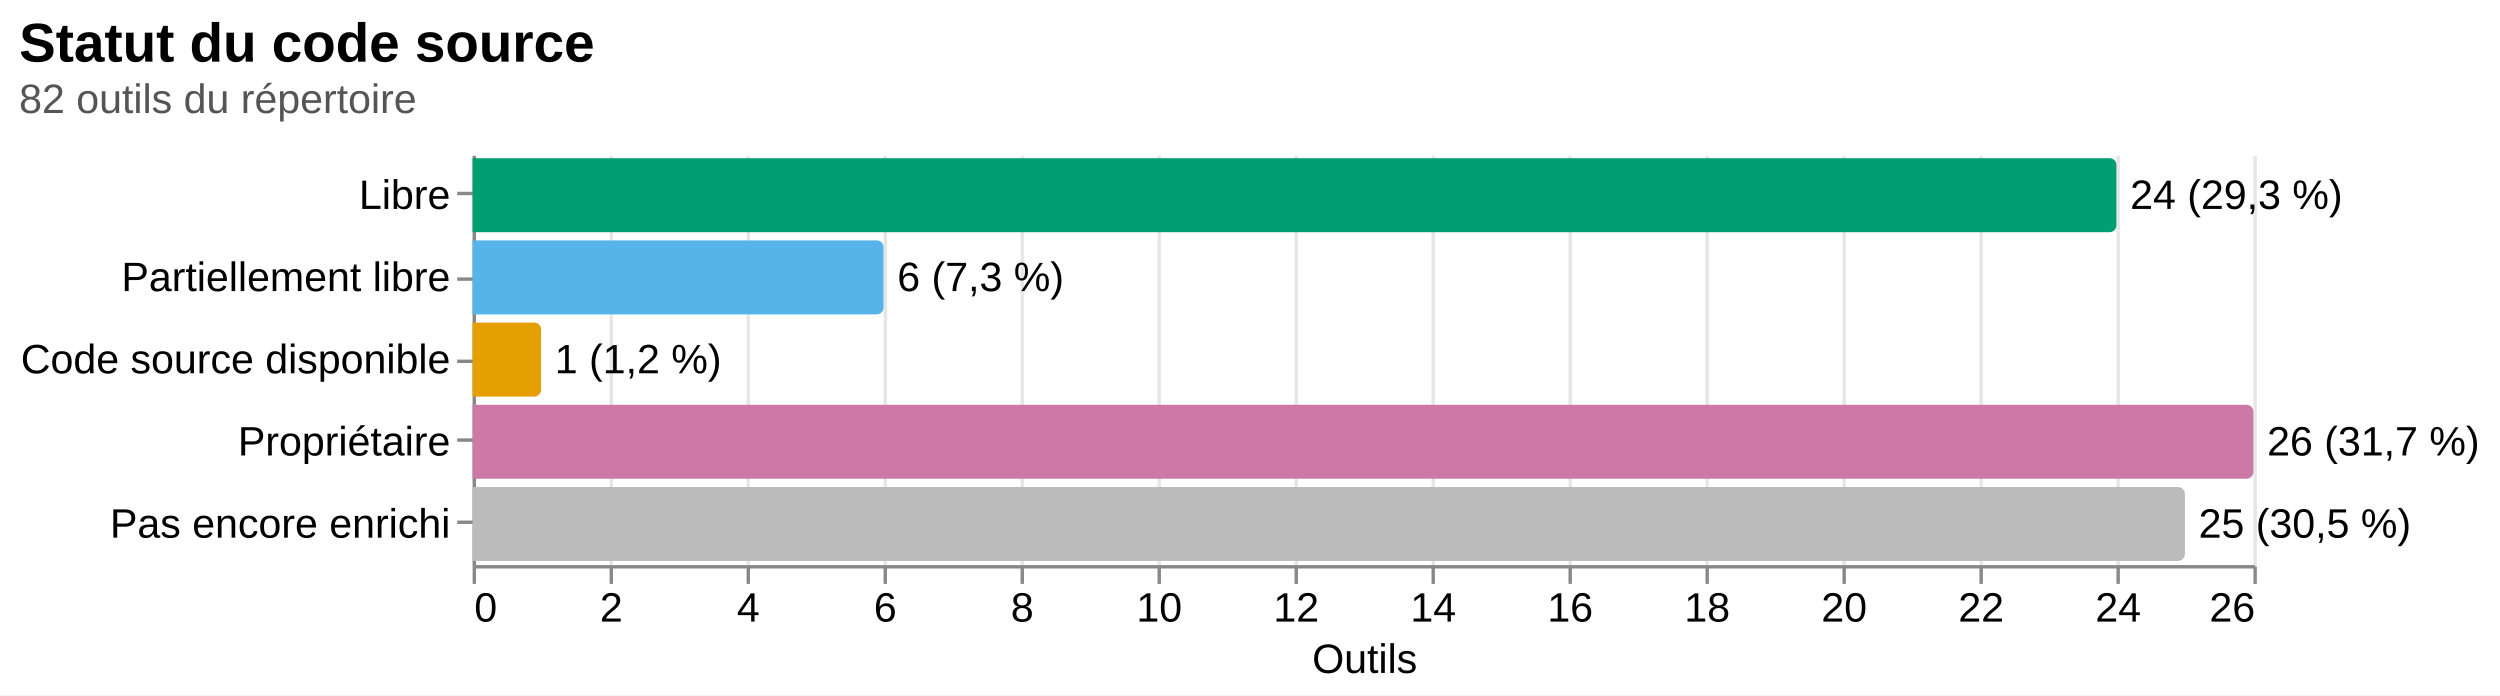
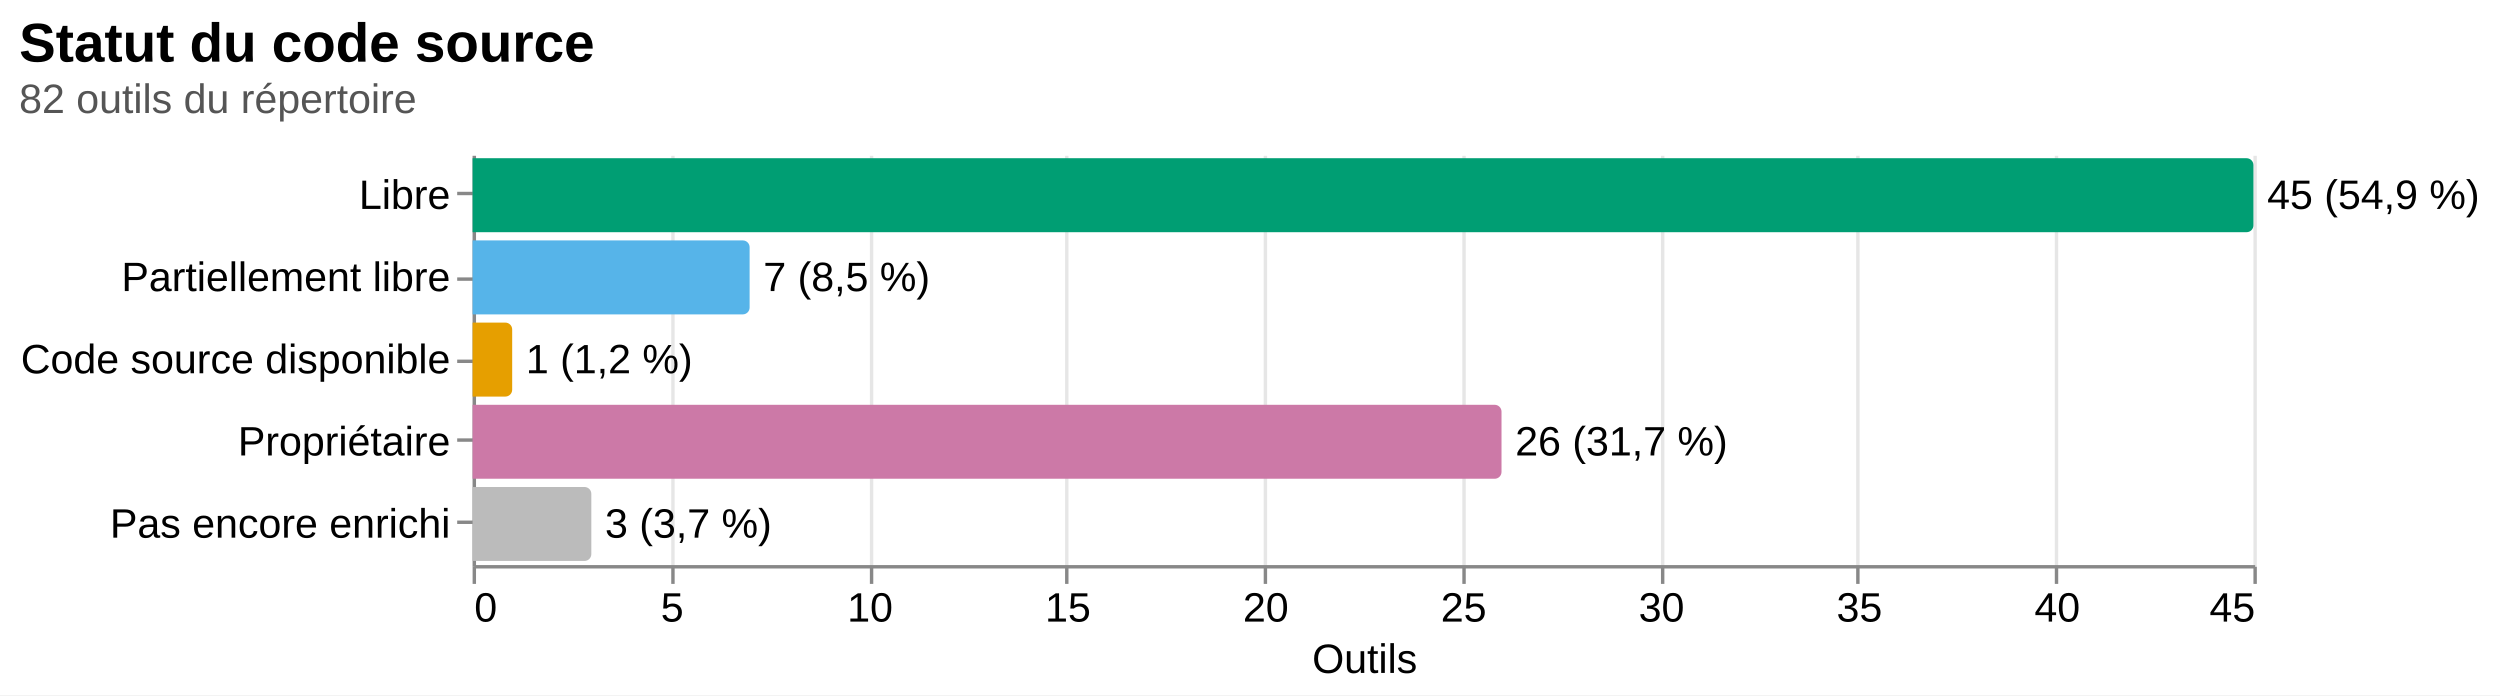
<svg xmlns="http://www.w3.org/2000/svg" version="1.1" class="marks" width="730" height="203" viewBox="0 0 730 203">
  <rect width="730" height="203" fill="white" />
  <g fill="none" stroke-miterlimit="10" transform="translate(138,45)">
    <g class="mark-group role-frame root" role="graphics-object" aria-roledescription="group mark container">
      <g transform="translate(0,0)">
        <path class="background" aria-hidden="true" d="M0,0h520v120h-520Z" />
        <g>
          <g class="mark-group role-axis" aria-hidden="true">
            <g transform="translate(0.5,120.5)">
              <path class="background" aria-hidden="true" d="M0,0h0v0h0Z" pointer-events="none" />
              <g>
                <g class="mark-rule role-axis-grid" pointer-events="none">
                  <line transform="translate(0,0)" x2="0" y2="-120" stroke="#E6E6E6" stroke-width="1" opacity="1" />
-                   <line transform="translate(40,0)" x2="0" y2="-120" stroke="#E6E6E6" stroke-width="1" opacity="1" />
-                   <line transform="translate(80,0)" x2="0" y2="-120" stroke="#E6E6E6" stroke-width="1" opacity="1" />
-                   <line transform="translate(120,0)" x2="0" y2="-120" stroke="#E6E6E6" stroke-width="1" opacity="1" />
-                   <line transform="translate(160,0)" x2="0" y2="-120" stroke="#E6E6E6" stroke-width="1" opacity="1" />
-                   <line transform="translate(200,0)" x2="0" y2="-120" stroke="#E6E6E6" stroke-width="1" opacity="1" />
-                   <line transform="translate(240,0)" x2="0" y2="-120" stroke="#E6E6E6" stroke-width="1" opacity="1" />
-                   <line transform="translate(280,0)" x2="0" y2="-120" stroke="#E6E6E6" stroke-width="1" opacity="1" />
-                   <line transform="translate(320,0)" x2="0" y2="-120" stroke="#E6E6E6" stroke-width="1" opacity="1" />
-                   <line transform="translate(360,0)" x2="0" y2="-120" stroke="#E6E6E6" stroke-width="1" opacity="1" />
-                   <line transform="translate(400,0)" x2="0" y2="-120" stroke="#E6E6E6" stroke-width="1" opacity="1" />
-                   <line transform="translate(440,0)" x2="0" y2="-120" stroke="#E6E6E6" stroke-width="1" opacity="1" />
-                   <line transform="translate(480,0)" x2="0" y2="-120" stroke="#E6E6E6" stroke-width="1" opacity="1" />
+                   <line transform="translate(58,0)" x2="0" y2="-120" stroke="#E6E6E6" stroke-width="1" opacity="1" />
+                   <line transform="translate(116,0)" x2="0" y2="-120" stroke="#E6E6E6" stroke-width="1" opacity="1" />
+                   <line transform="translate(173,0)" x2="0" y2="-120" stroke="#E6E6E6" stroke-width="1" opacity="1" />
+                   <line transform="translate(231,0)" x2="0" y2="-120" stroke="#E6E6E6" stroke-width="1" opacity="1" />
+                   <line transform="translate(289,0)" x2="0" y2="-120" stroke="#E6E6E6" stroke-width="1" opacity="1" />
+                   <line transform="translate(347,0)" x2="0" y2="-120" stroke="#E6E6E6" stroke-width="1" opacity="1" />
+                   <line transform="translate(404,0)" x2="0" y2="-120" stroke="#E6E6E6" stroke-width="1" opacity="1" />
+                   <line transform="translate(462,0)" x2="0" y2="-120" stroke="#E6E6E6" stroke-width="1" opacity="1" />
                  <line transform="translate(520,0)" x2="0" y2="-120" stroke="#E6E6E6" stroke-width="1" opacity="1" />
                </g>
              </g>
              <path class="foreground" aria-hidden="true" d="" pointer-events="none" display="none" />
            </g>
          </g>
-           <g class="mark-group role-axis" role="graphics-symbol" aria-roledescription="axis" aria-label="X-axis titled 'Outils' for a linear scale with values from 0 to 26">
+           <g class="mark-group role-axis" role="graphics-symbol" aria-roledescription="axis" aria-label="X-axis titled 'Outils' for a linear scale with values from 0 to 45">
            <g transform="translate(0.5,120.5)">
              <path class="background" aria-hidden="true" d="M0,0h0v0h0Z" pointer-events="none" />
              <g>
                <g class="mark-rule role-axis-tick" pointer-events="none">
                  <line transform="translate(0,0)" x2="0" y2="5" stroke="#888888" stroke-width="1" opacity="1" />
-                   <line transform="translate(40,0)" x2="0" y2="5" stroke="#888888" stroke-width="1" opacity="1" />
-                   <line transform="translate(80,0)" x2="0" y2="5" stroke="#888888" stroke-width="1" opacity="1" />
-                   <line transform="translate(120,0)" x2="0" y2="5" stroke="#888888" stroke-width="1" opacity="1" />
-                   <line transform="translate(160,0)" x2="0" y2="5" stroke="#888888" stroke-width="1" opacity="1" />
-                   <line transform="translate(200,0)" x2="0" y2="5" stroke="#888888" stroke-width="1" opacity="1" />
-                   <line transform="translate(240,0)" x2="0" y2="5" stroke="#888888" stroke-width="1" opacity="1" />
-                   <line transform="translate(280,0)" x2="0" y2="5" stroke="#888888" stroke-width="1" opacity="1" />
-                   <line transform="translate(320,0)" x2="0" y2="5" stroke="#888888" stroke-width="1" opacity="1" />
-                   <line transform="translate(360,0)" x2="0" y2="5" stroke="#888888" stroke-width="1" opacity="1" />
-                   <line transform="translate(400,0)" x2="0" y2="5" stroke="#888888" stroke-width="1" opacity="1" />
-                   <line transform="translate(440,0)" x2="0" y2="5" stroke="#888888" stroke-width="1" opacity="1" />
-                   <line transform="translate(480,0)" x2="0" y2="5" stroke="#888888" stroke-width="1" opacity="1" />
+                   <line transform="translate(58,0)" x2="0" y2="5" stroke="#888888" stroke-width="1" opacity="1" />
+                   <line transform="translate(116,0)" x2="0" y2="5" stroke="#888888" stroke-width="1" opacity="1" />
+                   <line transform="translate(173,0)" x2="0" y2="5" stroke="#888888" stroke-width="1" opacity="1" />
+                   <line transform="translate(231,0)" x2="0" y2="5" stroke="#888888" stroke-width="1" opacity="1" />
+                   <line transform="translate(289,0)" x2="0" y2="5" stroke="#888888" stroke-width="1" opacity="1" />
+                   <line transform="translate(347,0)" x2="0" y2="5" stroke="#888888" stroke-width="1" opacity="1" />
+                   <line transform="translate(404,0)" x2="0" y2="5" stroke="#888888" stroke-width="1" opacity="1" />
+                   <line transform="translate(462,0)" x2="0" y2="5" stroke="#888888" stroke-width="1" opacity="1" />
                  <line transform="translate(520,0)" x2="0" y2="5" stroke="#888888" stroke-width="1" opacity="1" />
                </g>
                <g class="mark-text role-axis-label" pointer-events="none">
                  <text text-anchor="start" transform="translate(0,16)" font-family="Liberation Sans, Helvetica, Arial, sans-serif" font-size="12px" fill="#000" opacity="1">0</text>
-                   <text text-anchor="middle" transform="translate(40,16)" font-family="Liberation Sans, Helvetica, Arial, sans-serif" font-size="12px" fill="#000" opacity="1">2</text>
-                   <text text-anchor="middle" transform="translate(80,16)" font-family="Liberation Sans, Helvetica, Arial, sans-serif" font-size="12px" fill="#000" opacity="1">4</text>
-                   <text text-anchor="middle" transform="translate(120,16)" font-family="Liberation Sans, Helvetica, Arial, sans-serif" font-size="12px" fill="#000" opacity="1">6</text>
-                   <text text-anchor="middle" transform="translate(160,16)" font-family="Liberation Sans, Helvetica, Arial, sans-serif" font-size="12px" fill="#000" opacity="1">8</text>
-                   <text text-anchor="middle" transform="translate(200,16)" font-family="Liberation Sans, Helvetica, Arial, sans-serif" font-size="12px" fill="#000" opacity="1">10</text>
-                   <text text-anchor="middle" transform="translate(240,16)" font-family="Liberation Sans, Helvetica, Arial, sans-serif" font-size="12px" fill="#000" opacity="1">12</text>
-                   <text text-anchor="middle" transform="translate(280,16)" font-family="Liberation Sans, Helvetica, Arial, sans-serif" font-size="12px" fill="#000" opacity="1">14</text>
-                   <text text-anchor="middle" transform="translate(320,16)" font-family="Liberation Sans, Helvetica, Arial, sans-serif" font-size="12px" fill="#000" opacity="1">16</text>
-                   <text text-anchor="middle" transform="translate(360,16)" font-family="Liberation Sans, Helvetica, Arial, sans-serif" font-size="12px" fill="#000" opacity="1">18</text>
-                   <text text-anchor="middle" transform="translate(400,16)" font-family="Liberation Sans, Helvetica, Arial, sans-serif" font-size="12px" fill="#000" opacity="1">20</text>
-                   <text text-anchor="middle" transform="translate(440,16)" font-family="Liberation Sans, Helvetica, Arial, sans-serif" font-size="12px" fill="#000" opacity="1">22</text>
-                   <text text-anchor="middle" transform="translate(480,16)" font-family="Liberation Sans, Helvetica, Arial, sans-serif" font-size="12px" fill="#000" opacity="1">24</text>
-                   <text text-anchor="end" transform="translate(520,16)" font-family="Liberation Sans, Helvetica, Arial, sans-serif" font-size="12px" fill="#000" opacity="1">26</text>
+                   <text text-anchor="middle" transform="translate(57.77778,16)" font-family="Liberation Sans, Helvetica, Arial, sans-serif" font-size="12px" fill="#000" opacity="1">5</text>
+                   <text text-anchor="middle" transform="translate(115.5556,16)" font-family="Liberation Sans, Helvetica, Arial, sans-serif" font-size="12px" fill="#000" opacity="1">10</text>
+                   <text text-anchor="middle" transform="translate(173.3333,16)" font-family="Liberation Sans, Helvetica, Arial, sans-serif" font-size="12px" fill="#000" opacity="1">15</text>
+                   <text text-anchor="middle" transform="translate(231.1111,16)" font-family="Liberation Sans, Helvetica, Arial, sans-serif" font-size="12px" fill="#000" opacity="1">20</text>
+                   <text text-anchor="middle" transform="translate(288.8889,16)" font-family="Liberation Sans, Helvetica, Arial, sans-serif" font-size="12px" fill="#000" opacity="1">25</text>
+                   <text text-anchor="middle" transform="translate(346.6667,16)" font-family="Liberation Sans, Helvetica, Arial, sans-serif" font-size="12px" fill="#000" opacity="1">30</text>
+                   <text text-anchor="middle" transform="translate(404.4444,16)" font-family="Liberation Sans, Helvetica, Arial, sans-serif" font-size="12px" fill="#000" opacity="1">35</text>
+                   <text text-anchor="middle" transform="translate(462.2222,16)" font-family="Liberation Sans, Helvetica, Arial, sans-serif" font-size="12px" fill="#000" opacity="1">40</text>
+                   <text text-anchor="end" transform="translate(520,16)" font-family="Liberation Sans, Helvetica, Arial, sans-serif" font-size="12px" fill="#000" opacity="1">45</text>
                </g>
                <g class="mark-rule role-axis-domain" pointer-events="none">
                  <line transform="translate(0,0)" x2="520" y2="0" stroke="#888888" stroke-width="1" opacity="1" />
                </g>
                <g class="mark-text role-axis-title" pointer-events="none">
                  <text text-anchor="middle" transform="translate(260,31)" font-family="Liberation Sans, Helvetica, Arial, sans-serif" font-size="12px" font-weight="normal" fill="#000" opacity="1">Outils</text>
                </g>
              </g>
              <path class="foreground" aria-hidden="true" d="" pointer-events="none" display="none" />
            </g>
          </g>
          <g class="mark-group role-axis" role="graphics-symbol" aria-roledescription="axis" aria-label="Y-axis for a discrete scale with 5 values: Libre, Partiellement libre, Code source disponible, Propriétaire, Pas encore enrichi">
            <g transform="translate(0.5,0.5)">
              <path class="background" aria-hidden="true" d="M0,0h0v0h0Z" pointer-events="none" />
              <g>
                <g class="mark-rule role-axis-tick" pointer-events="none">
                  <line transform="translate(0,11)" x2="-5" y2="0" stroke="#888888" stroke-width="1" opacity="1" />
                  <line transform="translate(0,36)" x2="-5" y2="0" stroke="#888888" stroke-width="1" opacity="1" />
                  <line transform="translate(0,60)" x2="-5" y2="0" stroke="#888888" stroke-width="1" opacity="1" />
                  <line transform="translate(0,83)" x2="-5" y2="0" stroke="#888888" stroke-width="1" opacity="1" />
                  <line transform="translate(0,107)" x2="-5" y2="0" stroke="#888888" stroke-width="1" opacity="1" />
                </g>
                <g class="mark-text role-axis-label" pointer-events="none">
                  <text text-anchor="end" transform="translate(-7,15.5)" font-family="Liberation Sans, Helvetica, Arial, sans-serif" font-size="12px" fill="#000" opacity="1">Libre</text>
                  <text text-anchor="end" transform="translate(-7,39.5)" font-family="Liberation Sans, Helvetica, Arial, sans-serif" font-size="12px" fill="#000" opacity="1">Partiellement libre</text>
                  <text text-anchor="end" transform="translate(-7,63.5)" font-family="Liberation Sans, Helvetica, Arial, sans-serif" font-size="12px" fill="#000" opacity="1">Code source disponible</text>
                  <text text-anchor="end" transform="translate(-7,87.5)" font-family="Liberation Sans, Helvetica, Arial, sans-serif" font-size="12px" fill="#000" opacity="1">Propriétaire</text>
                  <text text-anchor="end" transform="translate(-7,111.5)" font-family="Liberation Sans, Helvetica, Arial, sans-serif" font-size="12px" fill="#000" opacity="1">Pas encore enrichi</text>
                </g>
                <g class="mark-rule role-axis-domain" pointer-events="none">
                  <line transform="translate(0,0)" x2="0" y2="120" stroke="#888888" stroke-width="1" opacity="1" />
                </g>
              </g>
              <path class="foreground" aria-hidden="true" d="" pointer-events="none" display="none" />
            </g>
          </g>
          <g class="mark-group role-scope" role="graphics-object" aria-roledescription="group mark container">
            <g transform="translate(0,1.2)">
-               <path class="background" aria-hidden="true" d="M0,0L478,0C479.104,0,480,0.896,480,2L480,19.6C480,20.704,479.104,21.6,478,21.6L0,21.6C0,21.6,0,21.6,0,21.6L0,0C0,0,0,0,0,0Z" />
+               <path class="background" aria-hidden="true" d="M0,0L518,0C519.104,0,520,0.896,520,2L520,19.6C520,20.704,519.104,21.6,518,21.6L0,21.6C0,21.6,0,21.6,0,21.6L0,0C0,0,0,0,0,0Z" />
              <g clip-path="url(#clip1)">
                <g class="mark-group role-scope" role="graphics-object" aria-roledescription="group mark container">
                  <g transform="translate(0,0)">
                    <path class="background" aria-hidden="true" d="M0,0h0v21.6h0Z" />
                    <g>
                      <g class="mark-rect role-mark layer_0_marks" role="graphics-object" aria-roledescription="rect mark container">
-                         <path aria-label="Outils: 24; statut: Libre" role="graphics-symbol" aria-roledescription="bar" d="M0,0h480v21.6h-480Z" fill="#009E73" />
+                         <path aria-label="Outils: 45; statut: Libre" role="graphics-symbol" aria-roledescription="bar" d="M0,0h520v21.6h-520Z" fill="#009E73" />
                      </g>
                    </g>
                    <path class="foreground" aria-hidden="true" d="" display="none" />
                  </g>
                </g>
              </g>
              <path class="foreground" aria-hidden="true" d="" display="none" />
            </g>
            <g transform="translate(0,25.2)">
-               <path class="background" aria-hidden="true" d="M0,0L118,0C119.104,0,120,0.896,120,2L120,19.6C120,20.704,119.104,21.6,118,21.6L0,21.6C0,21.6,0,21.6,0,21.6L0,0C0,0,0,0,0,0Z" />
+               <path class="background" aria-hidden="true" d="M0,0L78.889,0C79.993,0,80.889,0.896,80.889,2L80.889,19.6C80.889,20.704,79.993,21.6,78.889,21.6L0,21.6C0,21.6,0,21.6,0,21.6L0,0C0,0,0,0,0,0Z" />
              <g clip-path="url(#clip2)">
                <g class="mark-group role-scope" role="graphics-object" aria-roledescription="group mark container">
                  <g transform="translate(0,0)">
                    <path class="background" aria-hidden="true" d="M0,0h0v21.6h0Z" />
                    <g>
                      <g class="mark-rect role-mark layer_0_marks" role="graphics-object" aria-roledescription="rect mark container">
-                         <path aria-label="Outils: 6; statut: Partiellement libre" role="graphics-symbol" aria-roledescription="bar" d="M0,0h120v21.6h-120Z" fill="#56B4E9" />
+                         <path aria-label="Outils: 7; statut: Partiellement libre" role="graphics-symbol" aria-roledescription="bar" d="M0,0h80.889v21.6h-80.889Z" fill="#56B4E9" />
                      </g>
                    </g>
                    <path class="foreground" aria-hidden="true" d="" display="none" />
                  </g>
                </g>
              </g>
              <path class="foreground" aria-hidden="true" d="" display="none" />
            </g>
            <g transform="translate(0,49.2)">
-               <path class="background" aria-hidden="true" d="M0,0L18,0C19.104,0,20,0.896,20,2L20,19.6C20,20.704,19.104,21.6,18,21.6L0,21.6C0,21.6,0,21.6,0,21.6L0,0C0,0,0,0,0,0Z" />
+               <path class="background" aria-hidden="true" d="M0,0L9.556,0C10.659,0,11.556,0.896,11.556,2L11.556,19.6C11.556,20.704,10.659,21.6,9.556,21.6L0,21.6C0,21.6,0,21.6,0,21.6L0,0C0,0,0,0,0,0Z" />
              <g clip-path="url(#clip3)">
                <g class="mark-group role-scope" role="graphics-object" aria-roledescription="group mark container">
                  <g transform="translate(0,0)">
                    <path class="background" aria-hidden="true" d="M0,0h0v21.6h0Z" />
                    <g>
                      <g class="mark-rect role-mark layer_0_marks" role="graphics-object" aria-roledescription="rect mark container">
-                         <path aria-label="Outils: 1; statut: Code source disponible" role="graphics-symbol" aria-roledescription="bar" d="M0,0h20v21.6h-20Z" fill="#E69F00" />
+                         <path aria-label="Outils: 1; statut: Code source disponible" role="graphics-symbol" aria-roledescription="bar" d="M0,0h11.556v21.6h-11.556Z" fill="#E69F00" />
                      </g>
                    </g>
                    <path class="foreground" aria-hidden="true" d="" display="none" />
                  </g>
                </g>
              </g>
              <path class="foreground" aria-hidden="true" d="" display="none" />
            </g>
            <g transform="translate(0,73.2)">
-               <path class="background" aria-hidden="true" d="M0,0L518,0C519.104,0,520,0.896,520,2L520,19.6C520,20.704,519.104,21.6,518,21.6L0,21.6C0,21.6,0,21.6,0,21.6L0,0C0,0,0,0,0,0Z" />
+               <path class="background" aria-hidden="true" d="M0,0L298.444,0C299.548,0,300.444,0.896,300.444,2L300.444,19.6C300.444,20.704,299.548,21.6,298.444,21.6L0,21.6C0,21.6,0,21.6,0,21.6L0,0C0,0,0,0,0,0Z" />
              <g clip-path="url(#clip4)">
                <g class="mark-group role-scope" role="graphics-object" aria-roledescription="group mark container">
                  <g transform="translate(0,0)">
                    <path class="background" aria-hidden="true" d="M0,0h0v21.6h0Z" />
                    <g>
                      <g class="mark-rect role-mark layer_0_marks" role="graphics-object" aria-roledescription="rect mark container">
-                         <path aria-label="Outils: 26; statut: Propriétaire" role="graphics-symbol" aria-roledescription="bar" d="M0,0h520v21.6h-520Z" fill="#CC79A7" />
+                         <path aria-label="Outils: 26; statut: Propriétaire" role="graphics-symbol" aria-roledescription="bar" d="M0,0h300.444v21.6h-300.444Z" fill="#CC79A7" />
                      </g>
                    </g>
                    <path class="foreground" aria-hidden="true" d="" display="none" />
                  </g>
                </g>
              </g>
              <path class="foreground" aria-hidden="true" d="" display="none" />
            </g>
            <g transform="translate(0,97.2)">
-               <path class="background" aria-hidden="true" d="M0,0L498,0C499.104,0,500,0.896,500,2L500,19.6C500,20.704,499.104,21.6,498,21.6L0,21.6C0,21.6,0,21.6,0,21.6L0,0C0,0,0,0,0,0Z" />
+               <path class="background" aria-hidden="true" d="M0,0L32.667,0C33.77,0,34.667,0.896,34.667,2L34.667,19.6C34.667,20.704,33.77,21.6,32.667,21.6L0,21.6C0,21.6,0,21.6,0,21.6L0,0C0,0,0,0,0,0Z" />
              <g clip-path="url(#clip5)">
                <g class="mark-group role-scope" role="graphics-object" aria-roledescription="group mark container">
                  <g transform="translate(0,0)">
                    <path class="background" aria-hidden="true" d="M0,0h0v21.6h0Z" />
                    <g>
                      <g class="mark-rect role-mark layer_0_marks" role="graphics-object" aria-roledescription="rect mark container">
-                         <path aria-label="Outils: 25; statut: Pas encore enrichi" role="graphics-symbol" aria-roledescription="bar" d="M0,0h500v21.6h-500Z" fill="#BBBBBB" />
+                         <path aria-label="Outils: 3; statut: Pas encore enrichi" role="graphics-symbol" aria-roledescription="bar" d="M0,0h34.667v21.6h-34.667Z" fill="#BBBBBB" />
                      </g>
                    </g>
                    <path class="foreground" aria-hidden="true" d="" display="none" />
                  </g>
                </g>
              </g>
              <path class="foreground" aria-hidden="true" d="" display="none" />
            </g>
          </g>
          <g class="mark-text role-mark layer_1_marks" role="graphics-object" aria-roledescription="text mark container">
-             <text aria-label="n: 24; statut: Libre; etiquette: 24 (29,3 %)" role="graphics-symbol" aria-roledescription="text mark" text-anchor="start" transform="translate(484,16)" font-family="Liberation Sans, Helvetica, Arial, sans-serif" font-size="12px" fill="black">24 (29,3 %)</text>
-             <text aria-label="n: 6; statut: Partiellement libre; etiquette: 6 (7,3 %)" role="graphics-symbol" aria-roledescription="text mark" text-anchor="start" transform="translate(124,40)" font-family="Liberation Sans, Helvetica, Arial, sans-serif" font-size="12px" fill="black">6 (7,3 %)</text>
-             <text aria-label="n: 1; statut: Code source disponible; etiquette: 1 (1,2 %)" role="graphics-symbol" aria-roledescription="text mark" text-anchor="start" transform="translate(24,64)" font-family="Liberation Sans, Helvetica, Arial, sans-serif" font-size="12px" fill="black">1 (1,2 %)</text>
-             <text aria-label="n: 26; statut: Propriétaire; etiquette: 26 (31,7 %)" role="graphics-symbol" aria-roledescription="text mark" text-anchor="start" transform="translate(524,88)" font-family="Liberation Sans, Helvetica, Arial, sans-serif" font-size="12px" fill="black">26 (31,7 %)</text>
-             <text aria-label="n: 25; statut: Pas encore enrichi; etiquette: 25 (30,5 %)" role="graphics-symbol" aria-roledescription="text mark" text-anchor="start" transform="translate(504,112)" font-family="Liberation Sans, Helvetica, Arial, sans-serif" font-size="12px" fill="black">25 (30,5 %)</text>
+             <text aria-label="n: 45; statut: Libre; etiquette: 45 (54,9 %)" role="graphics-symbol" aria-roledescription="text mark" text-anchor="start" transform="translate(524,16)" font-family="Liberation Sans, Helvetica, Arial, sans-serif" font-size="12px" fill="black">45 (54,9 %)</text>
+             <text aria-label="n: 7; statut: Partiellement libre; etiquette: 7 (8,5 %)" role="graphics-symbol" aria-roledescription="text mark" text-anchor="start" transform="translate(84.88889,40)" font-family="Liberation Sans, Helvetica, Arial, sans-serif" font-size="12px" fill="black">7 (8,5 %)</text>
+             <text aria-label="n: 1; statut: Code source disponible; etiquette: 1 (1,2 %)" role="graphics-symbol" aria-roledescription="text mark" text-anchor="start" transform="translate(15.55556,64)" font-family="Liberation Sans, Helvetica, Arial, sans-serif" font-size="12px" fill="black">1 (1,2 %)</text>
+             <text aria-label="n: 26; statut: Propriétaire; etiquette: 26 (31,7 %)" role="graphics-symbol" aria-roledescription="text mark" text-anchor="start" transform="translate(304.4444,88)" font-family="Liberation Sans, Helvetica, Arial, sans-serif" font-size="12px" fill="black">26 (31,7 %)</text>
+             <text aria-label="n: 3; statut: Pas encore enrichi; etiquette: 3 (3,7 %)" role="graphics-symbol" aria-roledescription="text mark" text-anchor="start" transform="translate(38.66667,112)" font-family="Liberation Sans, Helvetica, Arial, sans-serif" font-size="12px" fill="black">3 (3,7 %)</text>
          </g>
          <g class="mark-group role-title">
            <g transform="translate(-132.4141,-40)">
              <path class="background" aria-hidden="true" d="M0,0h0v0h0Z" pointer-events="none" />
              <g>
                <g class="mark-text role-title-text" role="graphics-symbol" aria-roledescription="title" aria-label="Title text 'Statut du code source'" pointer-events="none">
                  <text text-anchor="start" transform="translate(0,13)" font-family="Liberation Sans, Helvetica, Arial, sans-serif" font-size="16px" font-weight="bold" fill="#000" opacity="1">Statut du code source</text>
                </g>
                <g class="mark-text role-title-subtitle" role="graphics-symbol" aria-roledescription="subtitle" aria-label="Subtitle text '82 outils du répertoire'" pointer-events="none">
                  <text text-anchor="start" transform="translate(0,28)" font-family="Liberation Sans, Helvetica, Arial, sans-serif" font-size="12px" fill="#555555" opacity="1">82 outils du répertoire</text>
                </g>
              </g>
              <path class="foreground" aria-hidden="true" d="" pointer-events="none" display="none" />
            </g>
          </g>
        </g>
        <path class="foreground" aria-hidden="true" d="" display="none" />
      </g>
    </g>
  </g>
  <defs>
    <clipPath id="clip1">
-       <path d="M0,0L478,0C479.104,0,480,0.896,480,2L480,19.6C480,20.704,479.104,21.6,478,21.6L0,21.6C0,21.6,0,21.6,0,21.6L0,0C0,0,0,0,0,0Z" />
+       <path d="M0,0L518,0C519.104,0,520,0.896,520,2L520,19.6C520,20.704,519.104,21.6,518,21.6L0,21.6C0,21.6,0,21.6,0,21.6L0,0C0,0,0,0,0,0Z" />
    </clipPath>
    <clipPath id="clip2">
-       <path d="M0,0L118,0C119.104,0,120,0.896,120,2L120,19.6C120,20.704,119.104,21.6,118,21.6L0,21.6C0,21.6,0,21.6,0,21.6L0,0C0,0,0,0,0,0Z" />
+       <path d="M0,0L78.889,0C79.993,0,80.889,0.896,80.889,2L80.889,19.6C80.889,20.704,79.993,21.6,78.889,21.6L0,21.6C0,21.6,0,21.6,0,21.6L0,0C0,0,0,0,0,0Z" />
    </clipPath>
    <clipPath id="clip3">
-       <path d="M0,0L18,0C19.104,0,20,0.896,20,2L20,19.6C20,20.704,19.104,21.6,18,21.6L0,21.6C0,21.6,0,21.6,0,21.6L0,0C0,0,0,0,0,0Z" />
+       <path d="M0,0L9.556,0C10.659,0,11.556,0.896,11.556,2L11.556,19.6C11.556,20.704,10.659,21.6,9.556,21.6L0,21.6C0,21.6,0,21.6,0,21.6L0,0C0,0,0,0,0,0Z" />
    </clipPath>
    <clipPath id="clip4">
-       <path d="M0,0L518,0C519.104,0,520,0.896,520,2L520,19.6C520,20.704,519.104,21.6,518,21.6L0,21.6C0,21.6,0,21.6,0,21.6L0,0C0,0,0,0,0,0Z" />
+       <path d="M0,0L298.444,0C299.548,0,300.444,0.896,300.444,2L300.444,19.6C300.444,20.704,299.548,21.6,298.444,21.6L0,21.6C0,21.6,0,21.6,0,21.6L0,0C0,0,0,0,0,0Z" />
    </clipPath>
    <clipPath id="clip5">
-       <path d="M0,0L498,0C499.104,0,500,0.896,500,2L500,19.6C500,20.704,499.104,21.6,498,21.6L0,21.6C0,21.6,0,21.6,0,21.6L0,0C0,0,0,0,0,0Z" />
+       <path d="M0,0L32.667,0C33.77,0,34.667,0.896,34.667,2L34.667,19.6C34.667,20.704,33.77,21.6,32.667,21.6L0,21.6C0,21.6,0,21.6,0,21.6L0,0C0,0,0,0,0,0Z" />
    </clipPath>
  </defs>
</svg>
